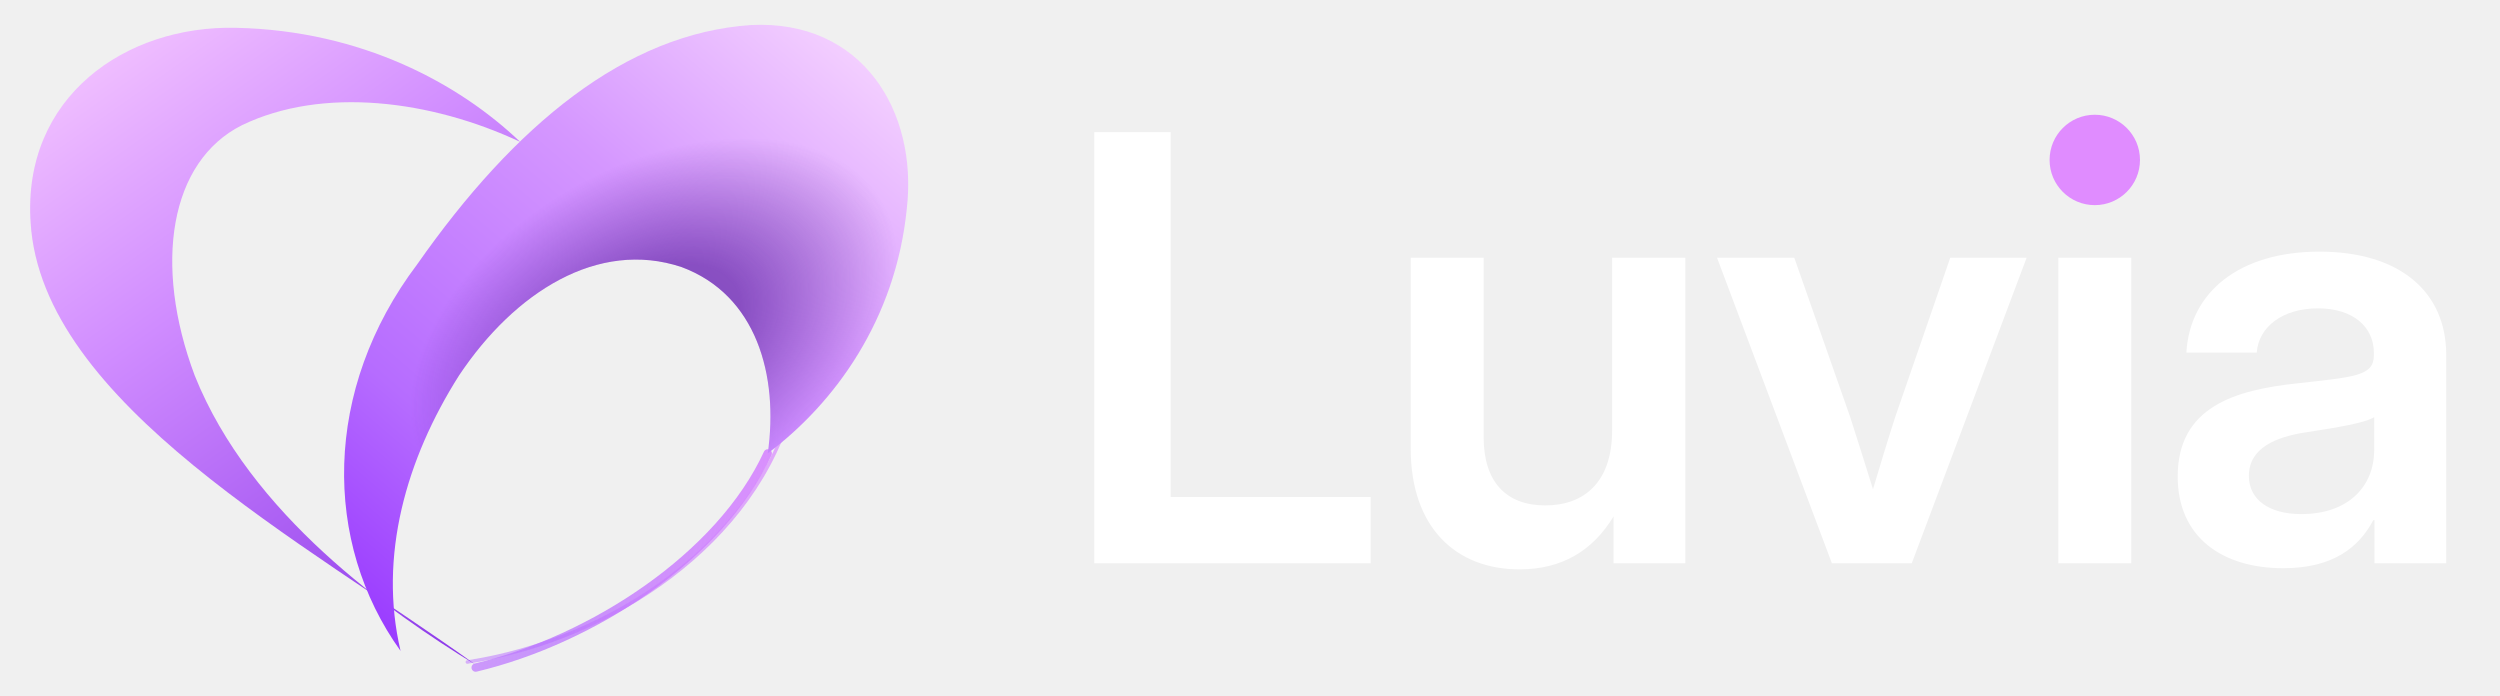
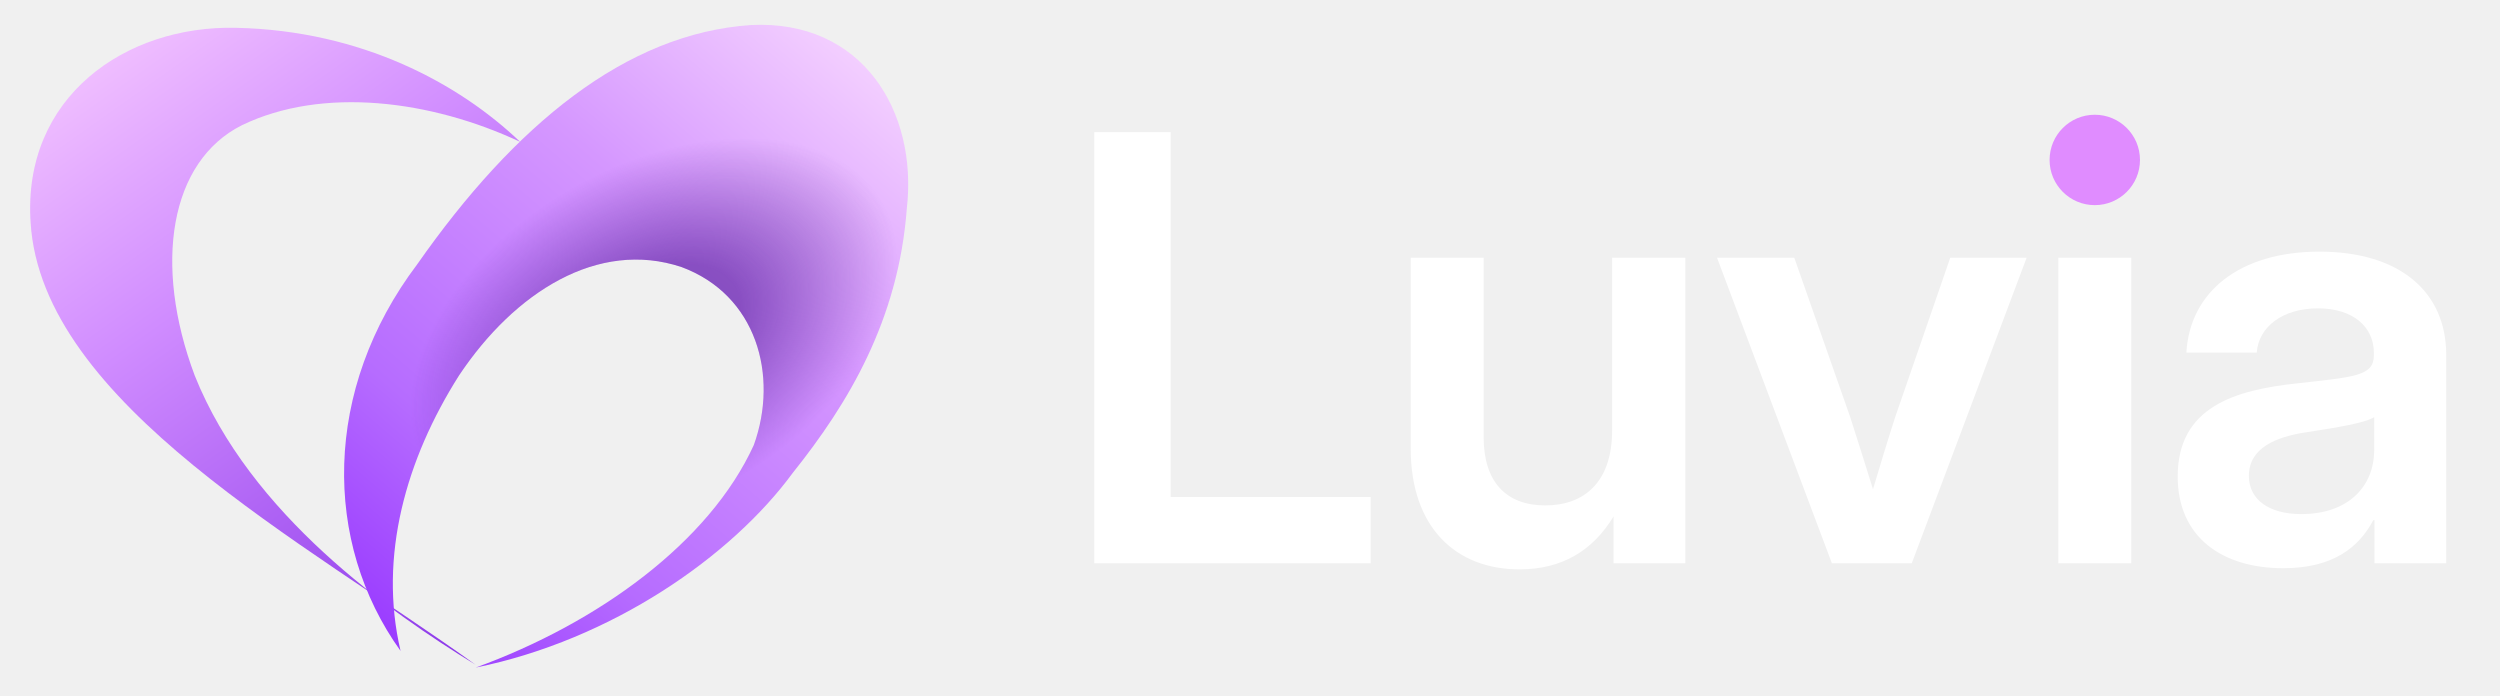
<svg xmlns="http://www.w3.org/2000/svg" viewBox="0 0 719 200" fill="none">
  <defs>
    <linearGradient id="lv-l" x1="70" y1="60" x2="360" y2="470" gradientUnits="userSpaceOnUse">
      <stop offset="0" stop-color="#F2C2FF" />
      <stop offset="0.38" stop-color="#D08CFF" />
      <stop offset="1" stop-color="#8E3BEA" />
    </linearGradient>
    <linearGradient id="lv-r" x1="660" y1="40" x2="300" y2="460" gradientUnits="userSpaceOnUse">
      <stop offset="0" stop-color="#F6D4FF" />
      <stop offset="0.35" stop-color="#D597FF" />
      <stop offset="0.75" stop-color="#B66CFF" />
      <stop offset="1" stop-color="#9A3CFF" />
    </linearGradient>
    <radialGradient id="lv-shade" cx="0" cy="0" r="1" gradientUnits="userSpaceOnUse" gradientTransform="translate(500 250) rotate(-30) scale(190 120)">
      <stop offset="0.35" stop-color="#4B1590" stop-opacity="0.55" />
      <stop offset="1" stop-color="#4B1590" stop-opacity="0" />
    </radialGradient>
-     <linearGradient id="lv-ring" x1="270" y1="300" x2="620" y2="360" gradientUnits="userSpaceOnUse">
-       <stop offset="0" stop-color="#E3B3FF" stop-opacity="0.95" />
-       <stop offset="0.5" stop-color="#B66CFF" stop-opacity="0.7" />
-       <stop offset="1" stop-color="#E08CFF" stop-opacity="0.95" />
-     </linearGradient>
  </defs>
  <g transform="translate(-12.00 -4.00) scale(0.4)">
-     <path d="M582 336C548 410 456 470 372 490" stroke="url(#lv-ring)" stroke-width="6" stroke-linecap="round" />
-     <path d="M600 300C574 400 470 470 366 486" stroke="url(#lv-ring)" stroke-width="2.5" stroke-linecap="round" opacity="0.75" />
    <path fill="url(#lv-l)" d="M372 488C250 400 60 300 52 170C46 80 120 28 200 30C290 32 360 70 404 112C340 82 262 72 204 100C152 126 140 200 170 280C210 380 310 450 372 488Z" />
-     <path fill="url(#lv-r)" d="M318 478C262 400 262 290 330 200C400 100 480 34 570 28C650 24 690 90 682 160C674 240 630 300 582 336C590 280 574 222 520 202C460 182 400 220 360 280C322 340 302 410 318 478Z" />
-     <path fill="url(#lv-shade)" d="M318 478C262 400 262 290 330 200C400 100 480 34 570 28C650 24 690 90 682 160C674 240 630 300 582 336C590 280 574 222 520 202C460 182 400 220 360 280C322 340 302 410 318 478Z" />
+     <path fill="url(#lv-r)" d="M318 478C262 400 262 290 330 200C400 100 480 34 570 28C650 24 690 90 682 160C676 240 640 300 600 350C556 410 470 470 372 490C460 458 540 400 572 330C590 280 574 222 520 202C460 182 400 220 360 280C322 340 302 410 318 478Z" />
+     <path fill="url(#lv-shade)" d="M318 478C262 400 262 290 330 200C400 100 480 34 570 28C650 24 690 90 682 160C676 240 640 300 600 350C556 410 470 470 372 490C460 458 540 400 572 330C590 280 574 222 520 202C460 182 400 220 360 280C322 340 302 410 318 478Z" />
  </g>
  <path fill="#FFFFFF" transform="translate(304.40 162.00) scale(0.083221)" d="M124 0H1079V-229H388V-1490H124Z M1593.52 21C1739.52 21 1846.52 -43 1918.52 -162V0H2166.52V-1056H1913.52V-459C1913.52 -279 1815.52 -200 1682.52 -200C1547.52 -200 1469.52 -281 1469.52 -436V-1056H1217.52V-396C1217.52 -125 1372.52 21 1593.52 21Z M2673.04 0H2949.04L3346.04 -1056H3082.04L2892.04 -506C2865.04 -423 2840.04 -339 2815.04 -256C2789.04 -339 2763.04 -423 2736.04 -506L2543.04 -1056H2276.04Z M3455.56 0H3707.56V-1056H3455.56Z M4233.08 17C4405.08 17 4494.08 -55 4544.08 -149H4548.08V0H4796.08V-720C4796.08 -940 4633.08 -1077 4358.08 -1077C4082.08 -1077 3910.08 -938 3898.08 -728H4141.08C4148.08 -817 4230.08 -881 4353.08 -881C4474.08 -881 4546.08 -817 4546.08 -727V-719C4546.08 -647 4479.08 -644 4283.08 -622C4065.08 -599 3868.08 -540 3868.08 -300C3868.08 -89 4023.08 17 4233.08 17ZM4295.08 -170C4185.08 -170 4114.08 -219 4114.08 -302C4114.08 -398 4206.08 -437 4314.08 -453C4418.08 -469 4516.08 -485 4547.08 -505V-391C4547.08 -268 4460.08 -170 4295.08 -170Z" />
  <circle cx="602.46" cy="46.00" r="13" fill="#E08CFF" />
</svg>
